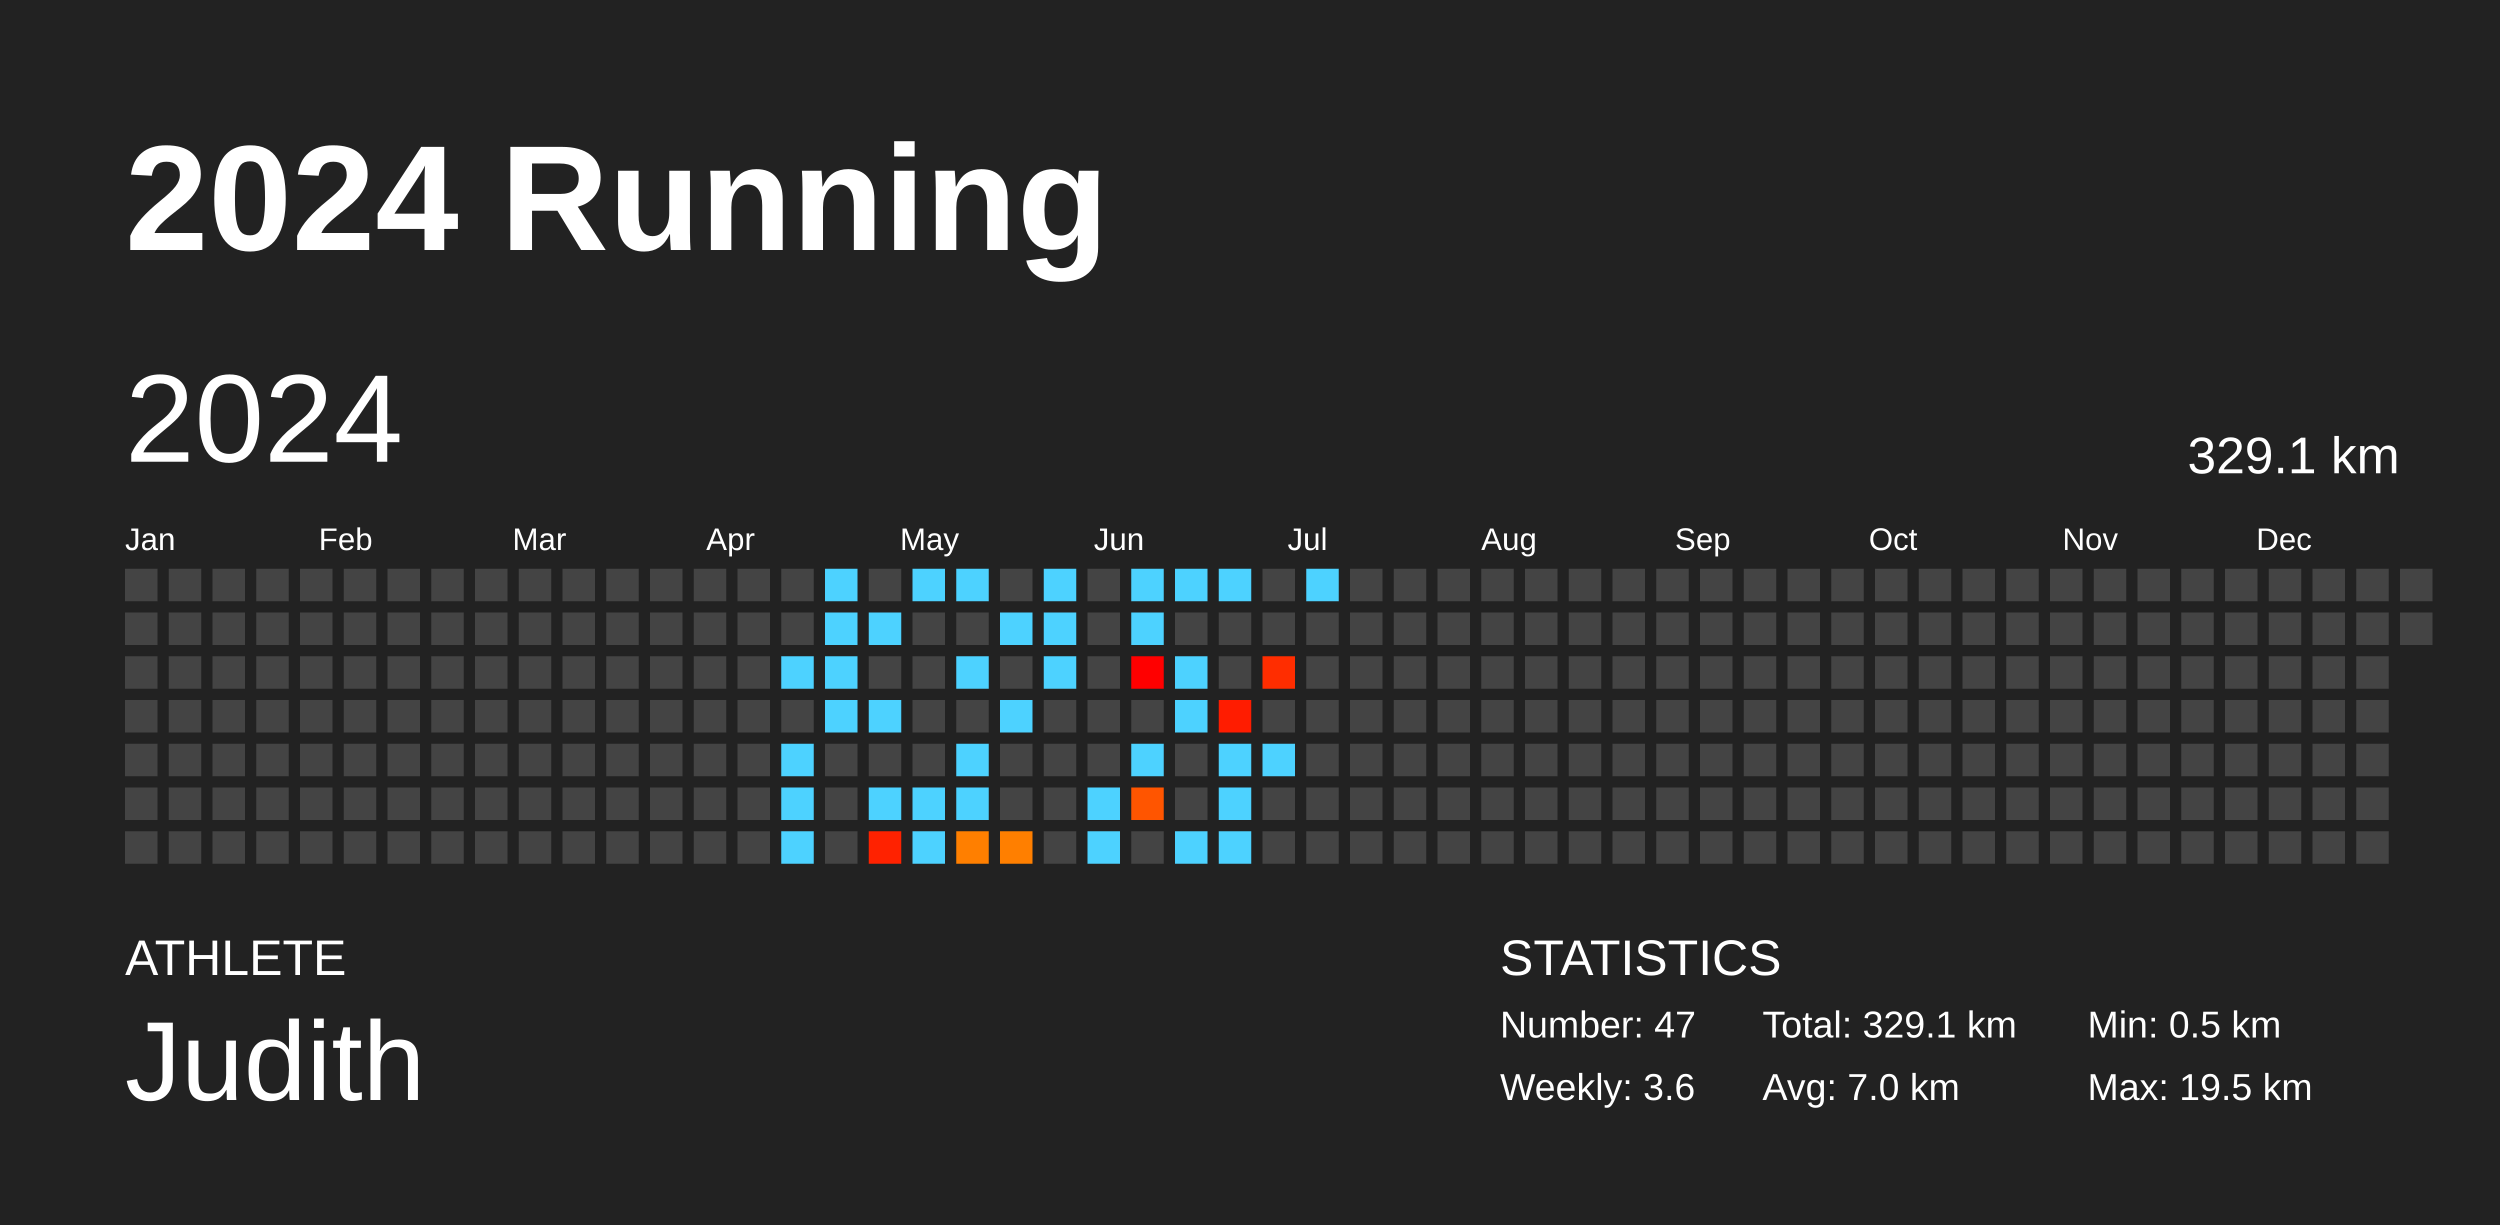
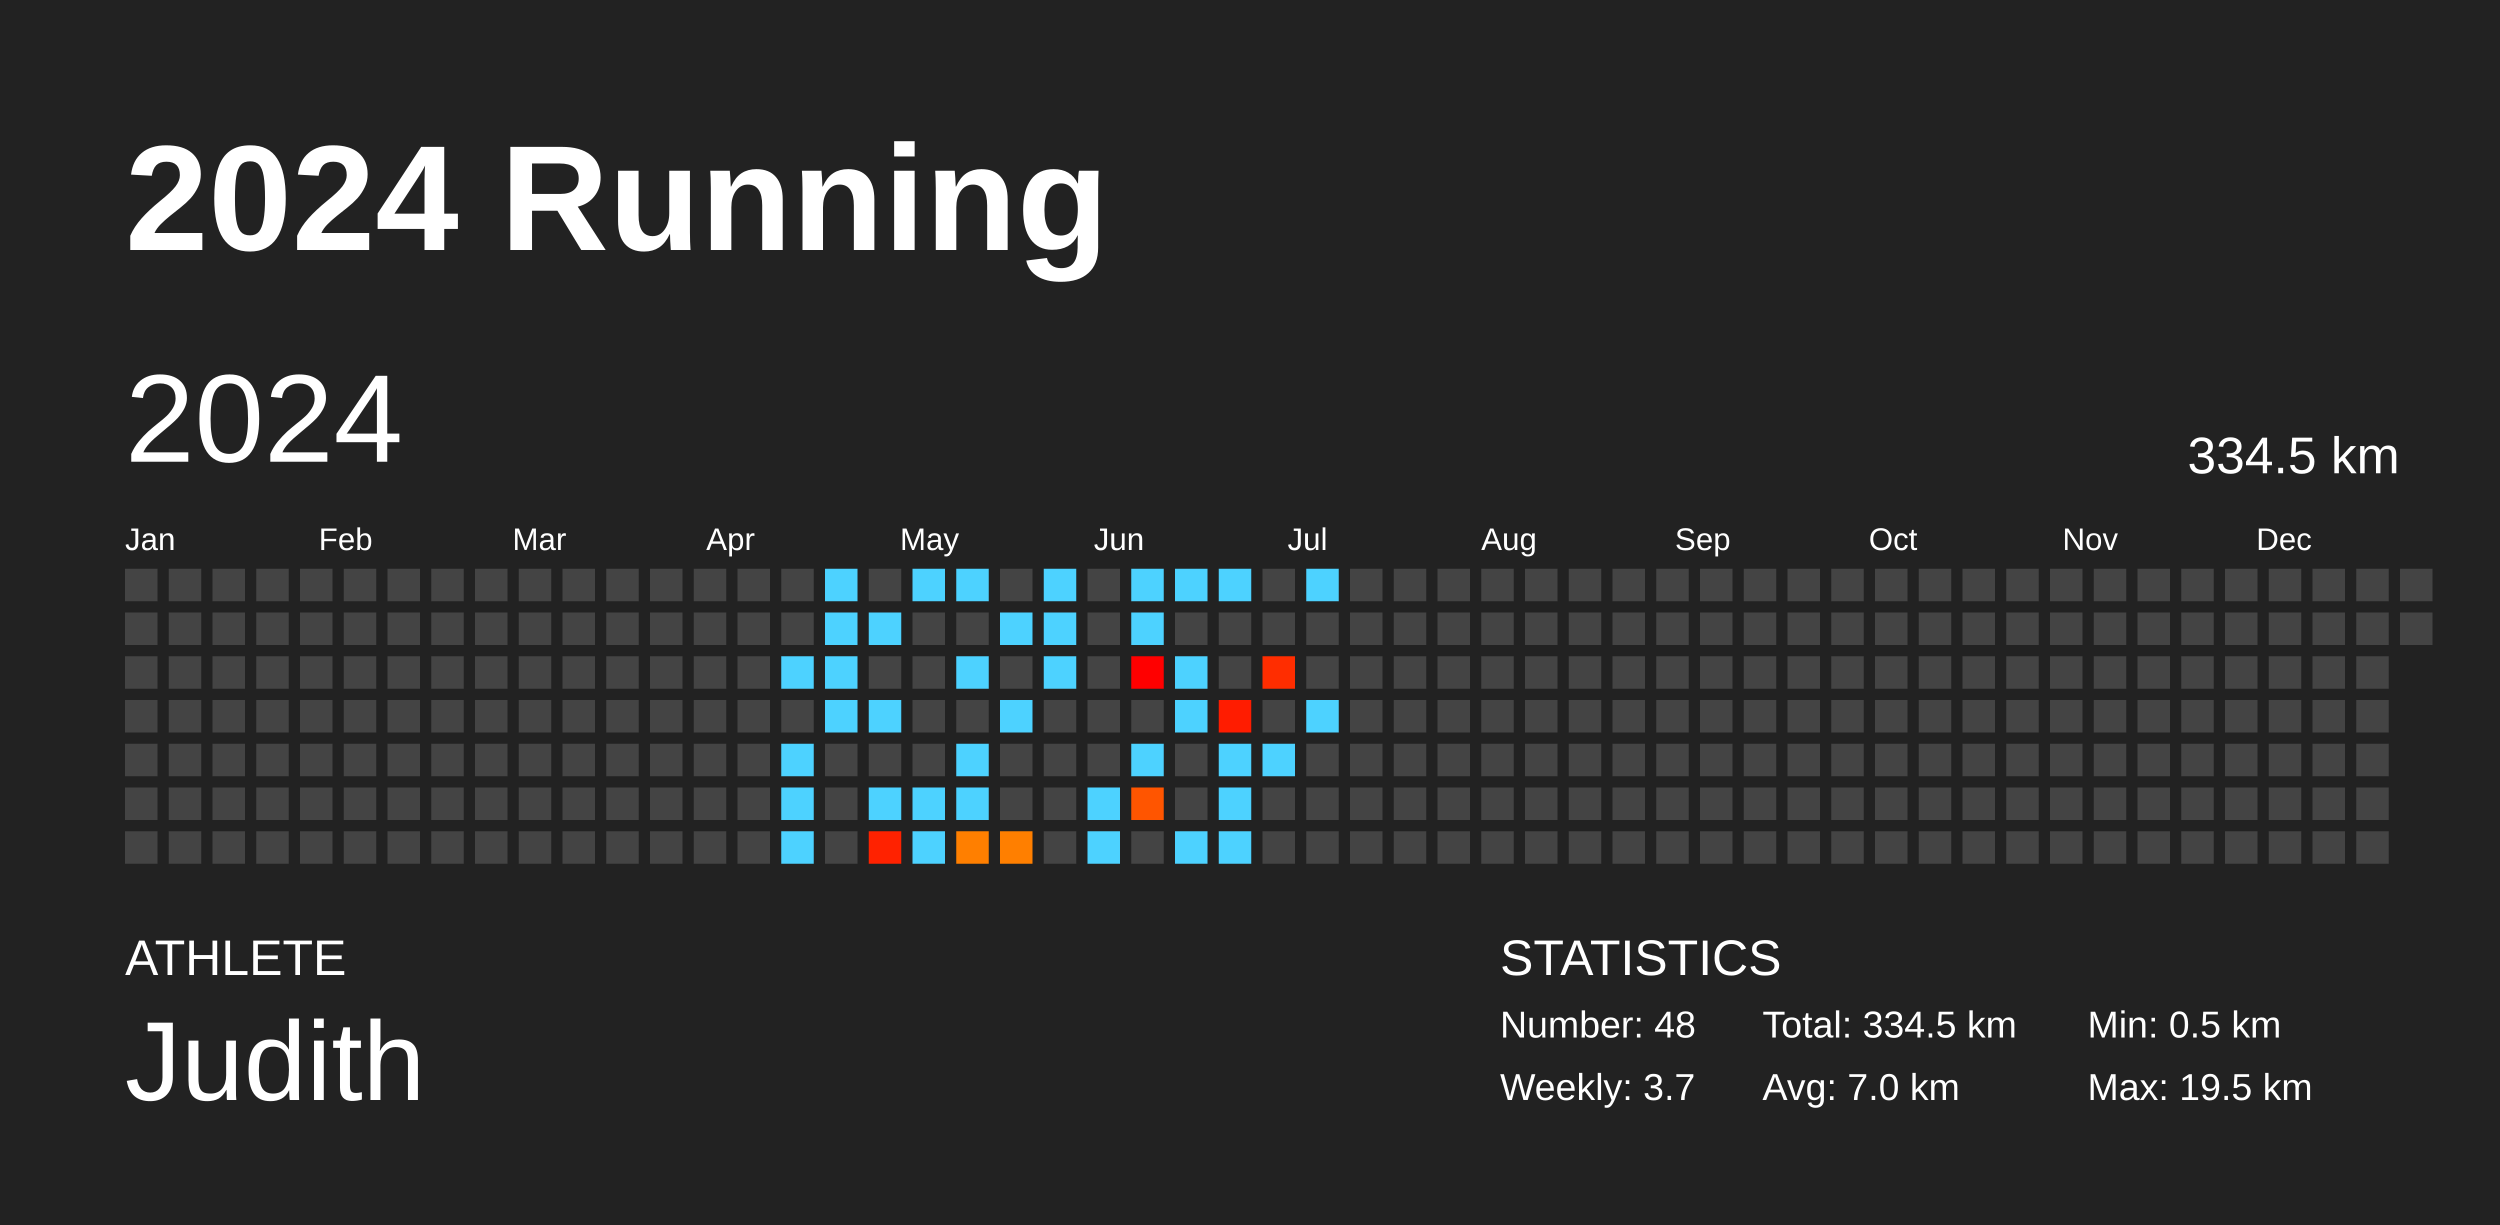
<svg xmlns="http://www.w3.org/2000/svg" baseProfile="full" height="98mm" version="1.1" viewBox="0,0,200,98" width="200mm">
  <defs />
  <rect fill="#222222" height="98" width="200" x="0" y="0" />
  <text fill="#FFFFFF" style="font-size:12px; font-family:Arial; font-weight:bold;" x="10" y="20">2024 Running</text>
  <text fill="#FFFFFF" style="font-size:4px; font-family:Arial" x="10" y="78">ATHLETE</text>
  <text fill="#FFFFFF" style="font-size:9px; font-family:Arial" x="10" y="88">Judith</text>
  <text fill="#FFFFFF" style="font-size:4px; font-family:Arial" x="120" y="78">STATISTICS</text>
-   <text fill="#FFFFFF" style="font-size:3px; font-family:Arial" x="120" y="83">Number: 47</text>
-   <text fill="#FFFFFF" style="font-size:3px; font-family:Arial" x="120" y="88">Weekly: 3.6</text>
-   <text fill="#FFFFFF" style="font-size:3px; font-family:Arial" x="141" y="83">Total: 329.1 km</text>
+   <text fill="#FFFFFF" style="font-size:3px; font-family:Arial" x="120" y="83">Number: 48</text>
+   <text fill="#FFFFFF" style="font-size:3px; font-family:Arial" x="120" y="88">Weekly: 3.7</text>
+   <text fill="#FFFFFF" style="font-size:3px; font-family:Arial" x="141" y="83">Total: 334.5 km</text>
  <text fill="#FFFFFF" style="font-size:3px; font-family:Arial" x="141" y="88">Avg: 7.0 km</text>
  <text fill="#FFFFFF" style="font-size:3px; font-family:Arial" x="167" y="83">Min: 0.5 km</text>
  <text fill="#FFFFFF" style="font-size:3px; font-family:Arial" x="167" y="88">Max: 19.5 km</text>
  <text dominant-baseline="hanging" fill="#FFFFFF" style="font-size:10.0px; font-family:Arial;" x="10" y="30">2024</text>
-   <text dominant-baseline="hanging" fill="#FFFFFF" style="font-size:4.125px; font-family:Arial;" x="175" y="35">329.1 km</text>
+   <text dominant-baseline="hanging" fill="#FFFFFF" style="font-size:4.125px; font-family:Arial;" x="175" y="35">334.5 km</text>
  <text fill="#FFFFFF" style="font-size:2.5px; font-family:Arial" x="10.0" y="44">Jan</text>
  <text fill="#FFFFFF" style="font-size:2.5px; font-family:Arial" x="25.5" y="44">Feb</text>
  <text fill="#FFFFFF" style="font-size:2.5px; font-family:Arial" x="41.0" y="44">Mar</text>
  <text fill="#FFFFFF" style="font-size:2.5px; font-family:Arial" x="56.5" y="44">Apr</text>
  <text fill="#FFFFFF" style="font-size:2.5px; font-family:Arial" x="72.0" y="44">May</text>
  <text fill="#FFFFFF" style="font-size:2.5px; font-family:Arial" x="87.5" y="44">Jun</text>
  <text fill="#FFFFFF" style="font-size:2.5px; font-family:Arial" x="103.0" y="44">Jul</text>
  <text fill="#FFFFFF" style="font-size:2.5px; font-family:Arial" x="118.5" y="44">Aug</text>
  <text fill="#FFFFFF" style="font-size:2.5px; font-family:Arial" x="134.0" y="44">Sep</text>
  <text fill="#FFFFFF" style="font-size:2.5px; font-family:Arial" x="149.5" y="44">Oct</text>
  <text fill="#FFFFFF" style="font-size:2.5px; font-family:Arial" x="165.0" y="44">Nov</text>
  <text fill="#FFFFFF" style="font-size:2.5px; font-family:Arial" x="180.5" y="44">Dec</text>
  <rect fill="#444444" height="2.6" width="2.6" x="10.0" y="45.5" />
  <rect fill="#444444" height="2.6" width="2.6" x="10.0" y="49.0" />
  <rect fill="#444444" height="2.6" width="2.6" x="10.0" y="52.5" />
  <rect fill="#444444" height="2.6" width="2.6" x="10.0" y="56.0" />
  <rect fill="#444444" height="2.6" width="2.6" x="10.0" y="59.5" />
  <rect fill="#444444" height="2.6" width="2.6" x="10.0" y="63.0" />
  <rect fill="#444444" height="2.6" width="2.6" x="10.0" y="66.5" />
  <rect fill="#444444" height="2.6" width="2.6" x="13.5" y="45.5" />
  <rect fill="#444444" height="2.6" width="2.6" x="13.5" y="49.0" />
  <rect fill="#444444" height="2.6" width="2.6" x="13.5" y="52.5" />
  <rect fill="#444444" height="2.6" width="2.6" x="13.5" y="56.0" />
  <rect fill="#444444" height="2.6" width="2.6" x="13.5" y="59.5" />
  <rect fill="#444444" height="2.6" width="2.6" x="13.5" y="63.0" />
  <rect fill="#444444" height="2.6" width="2.6" x="13.5" y="66.5" />
  <rect fill="#444444" height="2.6" width="2.6" x="17.0" y="45.5" />
  <rect fill="#444444" height="2.6" width="2.6" x="17.0" y="49.0" />
  <rect fill="#444444" height="2.6" width="2.6" x="17.0" y="52.5" />
  <rect fill="#444444" height="2.6" width="2.6" x="17.0" y="56.0" />
  <rect fill="#444444" height="2.6" width="2.6" x="17.0" y="59.5" />
  <rect fill="#444444" height="2.6" width="2.6" x="17.0" y="63.0" />
  <rect fill="#444444" height="2.6" width="2.6" x="17.0" y="66.5" />
  <rect fill="#444444" height="2.6" width="2.6" x="20.5" y="45.5" />
  <rect fill="#444444" height="2.6" width="2.6" x="20.5" y="49.0" />
  <rect fill="#444444" height="2.6" width="2.6" x="20.5" y="52.5" />
  <rect fill="#444444" height="2.6" width="2.6" x="20.5" y="56.0" />
  <rect fill="#444444" height="2.6" width="2.6" x="20.5" y="59.5" />
  <rect fill="#444444" height="2.6" width="2.6" x="20.5" y="63.0" />
  <rect fill="#444444" height="2.6" width="2.6" x="20.5" y="66.5" />
  <rect fill="#444444" height="2.6" width="2.6" x="24.0" y="45.5" />
  <rect fill="#444444" height="2.6" width="2.6" x="24.0" y="49.0" />
  <rect fill="#444444" height="2.6" width="2.6" x="24.0" y="52.5" />
  <rect fill="#444444" height="2.6" width="2.6" x="24.0" y="56.0" />
  <rect fill="#444444" height="2.6" width="2.6" x="24.0" y="59.5" />
  <rect fill="#444444" height="2.6" width="2.6" x="24.0" y="63.0" />
  <rect fill="#444444" height="2.6" width="2.6" x="24.0" y="66.5" />
  <rect fill="#444444" height="2.6" width="2.6" x="27.5" y="45.5" />
  <rect fill="#444444" height="2.6" width="2.6" x="27.5" y="49.0" />
  <rect fill="#444444" height="2.6" width="2.6" x="27.5" y="52.5" />
  <rect fill="#444444" height="2.6" width="2.6" x="27.5" y="56.0" />
  <rect fill="#444444" height="2.6" width="2.6" x="27.5" y="59.5" />
  <rect fill="#444444" height="2.6" width="2.6" x="27.5" y="63.0" />
  <rect fill="#444444" height="2.6" width="2.6" x="27.5" y="66.5" />
  <rect fill="#444444" height="2.6" width="2.6" x="31.0" y="45.5" />
  <rect fill="#444444" height="2.6" width="2.6" x="31.0" y="49.0" />
  <rect fill="#444444" height="2.6" width="2.6" x="31.0" y="52.5" />
  <rect fill="#444444" height="2.6" width="2.6" x="31.0" y="56.0" />
  <rect fill="#444444" height="2.6" width="2.6" x="31.0" y="59.5" />
  <rect fill="#444444" height="2.6" width="2.6" x="31.0" y="63.0" />
  <rect fill="#444444" height="2.6" width="2.6" x="31.0" y="66.5" />
  <rect fill="#444444" height="2.6" width="2.6" x="34.5" y="45.5" />
  <rect fill="#444444" height="2.6" width="2.6" x="34.5" y="49.0" />
  <rect fill="#444444" height="2.6" width="2.6" x="34.5" y="52.5" />
  <rect fill="#444444" height="2.6" width="2.6" x="34.5" y="56.0" />
  <rect fill="#444444" height="2.6" width="2.6" x="34.5" y="59.5" />
  <rect fill="#444444" height="2.6" width="2.6" x="34.5" y="63.0" />
  <rect fill="#444444" height="2.6" width="2.6" x="34.5" y="66.5" />
  <rect fill="#444444" height="2.6" width="2.6" x="38.0" y="45.5" />
  <rect fill="#444444" height="2.6" width="2.6" x="38.0" y="49.0" />
  <rect fill="#444444" height="2.6" width="2.6" x="38.0" y="52.5" />
  <rect fill="#444444" height="2.6" width="2.6" x="38.0" y="56.0" />
  <rect fill="#444444" height="2.6" width="2.6" x="38.0" y="59.5" />
  <rect fill="#444444" height="2.6" width="2.6" x="38.0" y="63.0" />
  <rect fill="#444444" height="2.6" width="2.6" x="38.0" y="66.5" />
  <rect fill="#444444" height="2.6" width="2.6" x="41.5" y="45.5" />
  <rect fill="#444444" height="2.6" width="2.6" x="41.5" y="49.0" />
  <rect fill="#444444" height="2.6" width="2.6" x="41.5" y="52.5" />
  <rect fill="#444444" height="2.6" width="2.6" x="41.5" y="56.0" />
  <rect fill="#444444" height="2.6" width="2.6" x="41.5" y="59.5" />
  <rect fill="#444444" height="2.6" width="2.6" x="41.5" y="63.0" />
  <rect fill="#444444" height="2.6" width="2.6" x="41.5" y="66.5" />
  <rect fill="#444444" height="2.6" width="2.6" x="45.0" y="45.5" />
  <rect fill="#444444" height="2.6" width="2.6" x="45.0" y="49.0" />
  <rect fill="#444444" height="2.6" width="2.6" x="45.0" y="52.5" />
  <rect fill="#444444" height="2.6" width="2.6" x="45.0" y="56.0" />
  <rect fill="#444444" height="2.6" width="2.6" x="45.0" y="59.5" />
  <rect fill="#444444" height="2.6" width="2.6" x="45.0" y="63.0" />
  <rect fill="#444444" height="2.6" width="2.6" x="45.0" y="66.5" />
  <rect fill="#444444" height="2.6" width="2.6" x="48.5" y="45.5" />
  <rect fill="#444444" height="2.6" width="2.6" x="48.5" y="49.0" />
  <rect fill="#444444" height="2.6" width="2.6" x="48.5" y="52.5" />
  <rect fill="#444444" height="2.6" width="2.6" x="48.5" y="56.0" />
  <rect fill="#444444" height="2.6" width="2.6" x="48.5" y="59.5" />
  <rect fill="#444444" height="2.6" width="2.6" x="48.5" y="63.0" />
  <rect fill="#444444" height="2.6" width="2.6" x="48.5" y="66.5" />
  <rect fill="#444444" height="2.6" width="2.6" x="52.0" y="45.5" />
  <rect fill="#444444" height="2.6" width="2.6" x="52.0" y="49.0" />
  <rect fill="#444444" height="2.6" width="2.6" x="52.0" y="52.5" />
  <rect fill="#444444" height="2.6" width="2.6" x="52.0" y="56.0" />
  <rect fill="#444444" height="2.6" width="2.6" x="52.0" y="59.5" />
  <rect fill="#444444" height="2.6" width="2.6" x="52.0" y="63.0" />
  <rect fill="#444444" height="2.6" width="2.6" x="52.0" y="66.5" />
  <rect fill="#444444" height="2.6" width="2.6" x="55.5" y="45.5" />
  <rect fill="#444444" height="2.6" width="2.6" x="55.5" y="49.0" />
  <rect fill="#444444" height="2.6" width="2.6" x="55.5" y="52.5" />
  <rect fill="#444444" height="2.6" width="2.6" x="55.5" y="56.0" />
  <rect fill="#444444" height="2.6" width="2.6" x="55.5" y="59.5" />
  <rect fill="#444444" height="2.6" width="2.6" x="55.5" y="63.0" />
  <rect fill="#444444" height="2.6" width="2.6" x="55.5" y="66.5" />
  <rect fill="#444444" height="2.6" width="2.6" x="59.0" y="45.5" />
  <rect fill="#444444" height="2.6" width="2.6" x="59.0" y="49.0" />
  <rect fill="#444444" height="2.6" width="2.6" x="59.0" y="52.5" />
  <rect fill="#444444" height="2.6" width="2.6" x="59.0" y="56.0" />
  <rect fill="#444444" height="2.6" width="2.6" x="59.0" y="59.5" />
  <rect fill="#444444" height="2.6" width="2.6" x="59.0" y="63.0" />
  <rect fill="#444444" height="2.6" width="2.6" x="59.0" y="66.5" />
  <rect fill="#444444" height="2.6" width="2.6" x="62.5" y="45.5" />
  <rect fill="#444444" height="2.6" width="2.6" x="62.5" y="49.0" />
  <rect fill="#4dd2ff" height="2.6" width="2.6" x="62.5" y="52.5" />
  <rect fill="#444444" height="2.6" width="2.6" x="62.5" y="56.0" />
  <rect fill="#4dd2ff" height="2.6" width="2.6" x="62.5" y="59.5" />
  <rect fill="#4dd2ff" height="2.6" width="2.6" x="62.5" y="63.0" />
  <rect fill="#4dd2ff" height="2.6" width="2.6" x="62.5" y="66.5" />
  <rect fill="#4dd2ff" height="2.6" width="2.6" x="66.0" y="45.5" />
  <rect fill="#4dd2ff" height="2.6" width="2.6" x="66.0" y="49.0" />
  <rect fill="#4dd2ff" height="2.6" width="2.6" x="66.0" y="52.5" />
  <rect fill="#4dd2ff" height="2.6" width="2.6" x="66.0" y="56.0" />
  <rect fill="#444444" height="2.6" width="2.6" x="66.0" y="59.5" />
  <rect fill="#444444" height="2.6" width="2.6" x="66.0" y="63.0" />
  <rect fill="#444444" height="2.6" width="2.6" x="66.0" y="66.5" />
  <rect fill="#444444" height="2.6" width="2.6" x="69.5" y="45.5" />
  <rect fill="#4dd2ff" height="2.6" width="2.6" x="69.5" y="49.0" />
  <rect fill="#444444" height="2.6" width="2.6" x="69.5" y="52.5" />
  <rect fill="#4dd2ff" height="2.6" width="2.6" x="69.5" y="56.0" />
  <rect fill="#444444" height="2.6" width="2.6" x="69.5" y="59.5" />
  <rect fill="#4dd2ff" height="2.6" width="2.6" x="69.5" y="63.0" />
  <rect fill="#ff2200" height="2.6" width="2.6" x="69.5" y="66.5" />
  <rect fill="#4dd2ff" height="2.6" width="2.6" x="73.0" y="45.5" />
  <rect fill="#444444" height="2.6" width="2.6" x="73.0" y="49.0" />
  <rect fill="#444444" height="2.6" width="2.6" x="73.0" y="52.5" />
  <rect fill="#444444" height="2.6" width="2.6" x="73.0" y="56.0" />
  <rect fill="#444444" height="2.6" width="2.6" x="73.0" y="59.5" />
  <rect fill="#4dd2ff" height="2.6" width="2.6" x="73.0" y="63.0" />
  <rect fill="#4dd2ff" height="2.6" width="2.6" x="73.0" y="66.5" />
  <rect fill="#4dd2ff" height="2.6" width="2.6" x="76.5" y="45.5" />
  <rect fill="#444444" height="2.6" width="2.6" x="76.5" y="49.0" />
  <rect fill="#4dd2ff" height="2.6" width="2.6" x="76.5" y="52.5" />
  <rect fill="#444444" height="2.6" width="2.6" x="76.5" y="56.0" />
  <rect fill="#4dd2ff" height="2.6" width="2.6" x="76.5" y="59.5" />
  <rect fill="#4dd2ff" height="2.6" width="2.6" x="76.5" y="63.0" />
  <rect fill="#ff7f00" height="2.6" width="2.6" x="76.5" y="66.5" />
  <rect fill="#444444" height="2.6" width="2.6" x="80.0" y="45.5" />
  <rect fill="#4dd2ff" height="2.6" width="2.6" x="80.0" y="49.0" />
  <rect fill="#444444" height="2.6" width="2.6" x="80.0" y="52.5" />
  <rect fill="#4dd2ff" height="2.6" width="2.6" x="80.0" y="56.0" />
  <rect fill="#444444" height="2.6" width="2.6" x="80.0" y="59.5" />
  <rect fill="#444444" height="2.6" width="2.6" x="80.0" y="63.0" />
  <rect fill="#ff7f00" height="2.6" width="2.6" x="80.0" y="66.5" />
  <rect fill="#4dd2ff" height="2.6" width="2.6" x="83.5" y="45.5" />
  <rect fill="#4dd2ff" height="2.6" width="2.6" x="83.5" y="49.0" />
  <rect fill="#4dd2ff" height="2.6" width="2.6" x="83.5" y="52.5" />
  <rect fill="#444444" height="2.6" width="2.6" x="83.5" y="56.0" />
  <rect fill="#444444" height="2.6" width="2.6" x="83.5" y="59.5" />
  <rect fill="#444444" height="2.6" width="2.6" x="83.5" y="63.0" />
  <rect fill="#444444" height="2.6" width="2.6" x="83.5" y="66.5" />
  <rect fill="#444444" height="2.6" width="2.6" x="87.0" y="45.5" />
  <rect fill="#444444" height="2.6" width="2.6" x="87.0" y="49.0" />
  <rect fill="#444444" height="2.6" width="2.6" x="87.0" y="52.5" />
  <rect fill="#444444" height="2.6" width="2.6" x="87.0" y="56.0" />
  <rect fill="#444444" height="2.6" width="2.6" x="87.0" y="59.5" />
  <rect fill="#4dd2ff" height="2.6" width="2.6" x="87.0" y="63.0" />
  <rect fill="#4dd2ff" height="2.6" width="2.6" x="87.0" y="66.5" />
  <rect fill="#4dd2ff" height="2.6" width="2.6" x="90.5" y="45.5" />
  <rect fill="#4dd2ff" height="2.6" width="2.6" x="90.5" y="49.0" />
  <rect fill="#ff0000" height="2.6" width="2.6" x="90.5" y="52.5" />
  <rect fill="#444444" height="2.6" width="2.6" x="90.5" y="56.0" />
  <rect fill="#4dd2ff" height="2.6" width="2.6" x="90.5" y="59.5" />
  <rect fill="#ff5500" height="2.6" width="2.6" x="90.5" y="63.0" />
  <rect fill="#444444" height="2.6" width="2.6" x="90.5" y="66.5" />
  <rect fill="#4dd2ff" height="2.6" width="2.6" x="94.0" y="45.5" />
  <rect fill="#444444" height="2.6" width="2.6" x="94.0" y="49.0" />
  <rect fill="#4dd2ff" height="2.6" width="2.6" x="94.0" y="52.5" />
  <rect fill="#4dd2ff" height="2.6" width="2.6" x="94.0" y="56.0" />
  <rect fill="#444444" height="2.6" width="2.6" x="94.0" y="59.5" />
  <rect fill="#444444" height="2.6" width="2.6" x="94.0" y="63.0" />
  <rect fill="#4dd2ff" height="2.6" width="2.6" x="94.0" y="66.5" />
  <rect fill="#4dd2ff" height="2.6" width="2.6" x="97.5" y="45.5" />
  <rect fill="#444444" height="2.6" width="2.6" x="97.5" y="49.0" />
  <rect fill="#444444" height="2.6" width="2.6" x="97.5" y="52.5" />
  <rect fill="#ff1c00" height="2.6" width="2.6" x="97.5" y="56.0" />
  <rect fill="#4dd2ff" height="2.6" width="2.6" x="97.5" y="59.5" />
  <rect fill="#4dd2ff" height="2.6" width="2.6" x="97.5" y="63.0" />
  <rect fill="#4dd2ff" height="2.6" width="2.6" x="97.5" y="66.5" />
  <rect fill="#444444" height="2.6" width="2.6" x="101.0" y="45.5" />
  <rect fill="#444444" height="2.6" width="2.6" x="101.0" y="49.0" />
  <rect fill="#ff2d00" height="2.6" width="2.6" x="101.0" y="52.5" />
  <rect fill="#444444" height="2.6" width="2.6" x="101.0" y="56.0" />
  <rect fill="#4dd2ff" height="2.6" width="2.6" x="101.0" y="59.5" />
  <rect fill="#444444" height="2.6" width="2.6" x="101.0" y="63.0" />
  <rect fill="#444444" height="2.6" width="2.6" x="101.0" y="66.5" />
  <rect fill="#4dd2ff" height="2.6" width="2.6" x="104.5" y="45.5" />
  <rect fill="#444444" height="2.6" width="2.6" x="104.5" y="49.0" />
  <rect fill="#444444" height="2.6" width="2.6" x="104.5" y="52.5" />
-   <rect fill="#444444" height="2.6" width="2.6" x="104.5" y="56.0" />
+   <rect fill="#4dd2ff" height="2.6" width="2.6" x="104.5" y="56.0" />
  <rect fill="#444444" height="2.6" width="2.6" x="104.5" y="59.5" />
  <rect fill="#444444" height="2.6" width="2.6" x="104.5" y="63.0" />
  <rect fill="#444444" height="2.6" width="2.6" x="104.5" y="66.5" />
  <rect fill="#444444" height="2.6" width="2.6" x="108.0" y="45.5" />
  <rect fill="#444444" height="2.6" width="2.6" x="108.0" y="49.0" />
  <rect fill="#444444" height="2.6" width="2.6" x="108.0" y="52.5" />
  <rect fill="#444444" height="2.6" width="2.6" x="108.0" y="56.0" />
  <rect fill="#444444" height="2.6" width="2.6" x="108.0" y="59.5" />
  <rect fill="#444444" height="2.6" width="2.6" x="108.0" y="63.0" />
  <rect fill="#444444" height="2.6" width="2.6" x="108.0" y="66.5" />
  <rect fill="#444444" height="2.6" width="2.6" x="111.5" y="45.5" />
  <rect fill="#444444" height="2.6" width="2.6" x="111.5" y="49.0" />
  <rect fill="#444444" height="2.6" width="2.6" x="111.5" y="52.5" />
  <rect fill="#444444" height="2.6" width="2.6" x="111.5" y="56.0" />
  <rect fill="#444444" height="2.6" width="2.6" x="111.5" y="59.5" />
  <rect fill="#444444" height="2.6" width="2.6" x="111.5" y="63.0" />
  <rect fill="#444444" height="2.6" width="2.6" x="111.5" y="66.5" />
  <rect fill="#444444" height="2.6" width="2.6" x="115.0" y="45.5" />
  <rect fill="#444444" height="2.6" width="2.6" x="115.0" y="49.0" />
  <rect fill="#444444" height="2.6" width="2.6" x="115.0" y="52.5" />
  <rect fill="#444444" height="2.6" width="2.6" x="115.0" y="56.0" />
  <rect fill="#444444" height="2.6" width="2.6" x="115.0" y="59.5" />
  <rect fill="#444444" height="2.6" width="2.6" x="115.0" y="63.0" />
  <rect fill="#444444" height="2.6" width="2.6" x="115.0" y="66.5" />
  <rect fill="#444444" height="2.6" width="2.6" x="118.5" y="45.5" />
  <rect fill="#444444" height="2.6" width="2.6" x="118.5" y="49.0" />
  <rect fill="#444444" height="2.6" width="2.6" x="118.5" y="52.5" />
  <rect fill="#444444" height="2.6" width="2.6" x="118.5" y="56.0" />
  <rect fill="#444444" height="2.6" width="2.6" x="118.5" y="59.5" />
  <rect fill="#444444" height="2.6" width="2.6" x="118.5" y="63.0" />
  <rect fill="#444444" height="2.6" width="2.6" x="118.5" y="66.5" />
  <rect fill="#444444" height="2.6" width="2.6" x="122.0" y="45.5" />
  <rect fill="#444444" height="2.6" width="2.6" x="122.0" y="49.0" />
  <rect fill="#444444" height="2.6" width="2.6" x="122.0" y="52.5" />
  <rect fill="#444444" height="2.6" width="2.6" x="122.0" y="56.0" />
  <rect fill="#444444" height="2.6" width="2.6" x="122.0" y="59.5" />
  <rect fill="#444444" height="2.6" width="2.6" x="122.0" y="63.0" />
  <rect fill="#444444" height="2.6" width="2.6" x="122.0" y="66.5" />
  <rect fill="#444444" height="2.6" width="2.6" x="125.5" y="45.5" />
  <rect fill="#444444" height="2.6" width="2.6" x="125.5" y="49.0" />
  <rect fill="#444444" height="2.6" width="2.6" x="125.5" y="52.5" />
  <rect fill="#444444" height="2.6" width="2.6" x="125.5" y="56.0" />
  <rect fill="#444444" height="2.6" width="2.6" x="125.5" y="59.5" />
  <rect fill="#444444" height="2.6" width="2.6" x="125.5" y="63.0" />
  <rect fill="#444444" height="2.6" width="2.6" x="125.5" y="66.5" />
  <rect fill="#444444" height="2.6" width="2.6" x="129.0" y="45.5" />
  <rect fill="#444444" height="2.6" width="2.6" x="129.0" y="49.0" />
  <rect fill="#444444" height="2.6" width="2.6" x="129.0" y="52.5" />
  <rect fill="#444444" height="2.6" width="2.6" x="129.0" y="56.0" />
  <rect fill="#444444" height="2.6" width="2.6" x="129.0" y="59.5" />
  <rect fill="#444444" height="2.6" width="2.6" x="129.0" y="63.0" />
  <rect fill="#444444" height="2.6" width="2.6" x="129.0" y="66.5" />
  <rect fill="#444444" height="2.6" width="2.6" x="132.5" y="45.5" />
  <rect fill="#444444" height="2.6" width="2.6" x="132.5" y="49.0" />
  <rect fill="#444444" height="2.6" width="2.6" x="132.5" y="52.5" />
  <rect fill="#444444" height="2.6" width="2.6" x="132.5" y="56.0" />
  <rect fill="#444444" height="2.6" width="2.6" x="132.5" y="59.5" />
  <rect fill="#444444" height="2.6" width="2.6" x="132.5" y="63.0" />
  <rect fill="#444444" height="2.6" width="2.6" x="132.5" y="66.5" />
  <rect fill="#444444" height="2.6" width="2.6" x="136.0" y="45.5" />
  <rect fill="#444444" height="2.6" width="2.6" x="136.0" y="49.0" />
  <rect fill="#444444" height="2.6" width="2.6" x="136.0" y="52.5" />
  <rect fill="#444444" height="2.6" width="2.6" x="136.0" y="56.0" />
  <rect fill="#444444" height="2.6" width="2.6" x="136.0" y="59.5" />
  <rect fill="#444444" height="2.6" width="2.6" x="136.0" y="63.0" />
  <rect fill="#444444" height="2.6" width="2.6" x="136.0" y="66.5" />
  <rect fill="#444444" height="2.6" width="2.6" x="139.5" y="45.5" />
  <rect fill="#444444" height="2.6" width="2.6" x="139.5" y="49.0" />
  <rect fill="#444444" height="2.6" width="2.6" x="139.5" y="52.5" />
  <rect fill="#444444" height="2.6" width="2.6" x="139.5" y="56.0" />
  <rect fill="#444444" height="2.6" width="2.6" x="139.5" y="59.5" />
  <rect fill="#444444" height="2.6" width="2.6" x="139.5" y="63.0" />
  <rect fill="#444444" height="2.6" width="2.6" x="139.5" y="66.5" />
  <rect fill="#444444" height="2.6" width="2.6" x="143.0" y="45.5" />
  <rect fill="#444444" height="2.6" width="2.6" x="143.0" y="49.0" />
  <rect fill="#444444" height="2.6" width="2.6" x="143.0" y="52.5" />
  <rect fill="#444444" height="2.6" width="2.6" x="143.0" y="56.0" />
  <rect fill="#444444" height="2.6" width="2.6" x="143.0" y="59.5" />
  <rect fill="#444444" height="2.6" width="2.6" x="143.0" y="63.0" />
  <rect fill="#444444" height="2.6" width="2.6" x="143.0" y="66.5" />
  <rect fill="#444444" height="2.6" width="2.6" x="146.5" y="45.5" />
  <rect fill="#444444" height="2.6" width="2.6" x="146.5" y="49.0" />
  <rect fill="#444444" height="2.6" width="2.6" x="146.5" y="52.5" />
  <rect fill="#444444" height="2.6" width="2.6" x="146.5" y="56.0" />
  <rect fill="#444444" height="2.6" width="2.6" x="146.5" y="59.5" />
  <rect fill="#444444" height="2.6" width="2.6" x="146.5" y="63.0" />
  <rect fill="#444444" height="2.6" width="2.6" x="146.5" y="66.5" />
  <rect fill="#444444" height="2.6" width="2.6" x="150.0" y="45.5" />
  <rect fill="#444444" height="2.6" width="2.6" x="150.0" y="49.0" />
  <rect fill="#444444" height="2.6" width="2.6" x="150.0" y="52.5" />
  <rect fill="#444444" height="2.6" width="2.6" x="150.0" y="56.0" />
  <rect fill="#444444" height="2.6" width="2.6" x="150.0" y="59.5" />
  <rect fill="#444444" height="2.6" width="2.6" x="150.0" y="63.0" />
  <rect fill="#444444" height="2.6" width="2.6" x="150.0" y="66.5" />
  <rect fill="#444444" height="2.6" width="2.6" x="153.5" y="45.5" />
  <rect fill="#444444" height="2.6" width="2.6" x="153.5" y="49.0" />
  <rect fill="#444444" height="2.6" width="2.6" x="153.5" y="52.5" />
  <rect fill="#444444" height="2.6" width="2.6" x="153.5" y="56.0" />
  <rect fill="#444444" height="2.6" width="2.6" x="153.5" y="59.5" />
  <rect fill="#444444" height="2.6" width="2.6" x="153.5" y="63.0" />
  <rect fill="#444444" height="2.6" width="2.6" x="153.5" y="66.5" />
  <rect fill="#444444" height="2.6" width="2.6" x="157.0" y="45.5" />
  <rect fill="#444444" height="2.6" width="2.6" x="157.0" y="49.0" />
  <rect fill="#444444" height="2.6" width="2.6" x="157.0" y="52.5" />
  <rect fill="#444444" height="2.6" width="2.6" x="157.0" y="56.0" />
  <rect fill="#444444" height="2.6" width="2.6" x="157.0" y="59.5" />
  <rect fill="#444444" height="2.6" width="2.6" x="157.0" y="63.0" />
  <rect fill="#444444" height="2.6" width="2.6" x="157.0" y="66.5" />
  <rect fill="#444444" height="2.6" width="2.6" x="160.5" y="45.5" />
  <rect fill="#444444" height="2.6" width="2.6" x="160.5" y="49.0" />
  <rect fill="#444444" height="2.6" width="2.6" x="160.5" y="52.5" />
  <rect fill="#444444" height="2.6" width="2.6" x="160.5" y="56.0" />
  <rect fill="#444444" height="2.6" width="2.6" x="160.5" y="59.5" />
  <rect fill="#444444" height="2.6" width="2.6" x="160.5" y="63.0" />
  <rect fill="#444444" height="2.6" width="2.6" x="160.5" y="66.5" />
  <rect fill="#444444" height="2.6" width="2.6" x="164.0" y="45.5" />
  <rect fill="#444444" height="2.6" width="2.6" x="164.0" y="49.0" />
  <rect fill="#444444" height="2.6" width="2.6" x="164.0" y="52.5" />
  <rect fill="#444444" height="2.6" width="2.6" x="164.0" y="56.0" />
  <rect fill="#444444" height="2.6" width="2.6" x="164.0" y="59.5" />
  <rect fill="#444444" height="2.6" width="2.6" x="164.0" y="63.0" />
  <rect fill="#444444" height="2.6" width="2.6" x="164.0" y="66.5" />
  <rect fill="#444444" height="2.6" width="2.6" x="167.5" y="45.5" />
  <rect fill="#444444" height="2.6" width="2.6" x="167.5" y="49.0" />
  <rect fill="#444444" height="2.6" width="2.6" x="167.5" y="52.5" />
  <rect fill="#444444" height="2.6" width="2.6" x="167.5" y="56.0" />
  <rect fill="#444444" height="2.6" width="2.6" x="167.5" y="59.5" />
  <rect fill="#444444" height="2.6" width="2.6" x="167.5" y="63.0" />
  <rect fill="#444444" height="2.6" width="2.6" x="167.5" y="66.5" />
  <rect fill="#444444" height="2.6" width="2.6" x="171.0" y="45.5" />
  <rect fill="#444444" height="2.6" width="2.6" x="171.0" y="49.0" />
  <rect fill="#444444" height="2.6" width="2.6" x="171.0" y="52.5" />
  <rect fill="#444444" height="2.6" width="2.6" x="171.0" y="56.0" />
  <rect fill="#444444" height="2.6" width="2.6" x="171.0" y="59.5" />
  <rect fill="#444444" height="2.6" width="2.6" x="171.0" y="63.0" />
  <rect fill="#444444" height="2.6" width="2.6" x="171.0" y="66.5" />
  <rect fill="#444444" height="2.6" width="2.6" x="174.5" y="45.5" />
  <rect fill="#444444" height="2.6" width="2.6" x="174.5" y="49.0" />
  <rect fill="#444444" height="2.6" width="2.6" x="174.5" y="52.5" />
  <rect fill="#444444" height="2.6" width="2.6" x="174.5" y="56.0" />
  <rect fill="#444444" height="2.6" width="2.6" x="174.5" y="59.5" />
  <rect fill="#444444" height="2.6" width="2.6" x="174.5" y="63.0" />
  <rect fill="#444444" height="2.6" width="2.6" x="174.5" y="66.5" />
  <rect fill="#444444" height="2.6" width="2.6" x="178.0" y="45.5" />
  <rect fill="#444444" height="2.6" width="2.6" x="178.0" y="49.0" />
  <rect fill="#444444" height="2.6" width="2.6" x="178.0" y="52.5" />
  <rect fill="#444444" height="2.6" width="2.6" x="178.0" y="56.0" />
  <rect fill="#444444" height="2.6" width="2.6" x="178.0" y="59.5" />
  <rect fill="#444444" height="2.6" width="2.6" x="178.0" y="63.0" />
  <rect fill="#444444" height="2.6" width="2.6" x="178.0" y="66.5" />
  <rect fill="#444444" height="2.6" width="2.6" x="181.5" y="45.5" />
  <rect fill="#444444" height="2.6" width="2.6" x="181.5" y="49.0" />
  <rect fill="#444444" height="2.6" width="2.6" x="181.5" y="52.5" />
  <rect fill="#444444" height="2.6" width="2.6" x="181.5" y="56.0" />
  <rect fill="#444444" height="2.6" width="2.6" x="181.5" y="59.5" />
  <rect fill="#444444" height="2.6" width="2.6" x="181.5" y="63.0" />
  <rect fill="#444444" height="2.6" width="2.6" x="181.5" y="66.5" />
  <rect fill="#444444" height="2.6" width="2.6" x="185.0" y="45.5" />
  <rect fill="#444444" height="2.6" width="2.6" x="185.0" y="49.0" />
  <rect fill="#444444" height="2.6" width="2.6" x="185.0" y="52.5" />
  <rect fill="#444444" height="2.6" width="2.6" x="185.0" y="56.0" />
  <rect fill="#444444" height="2.6" width="2.6" x="185.0" y="59.5" />
  <rect fill="#444444" height="2.6" width="2.6" x="185.0" y="63.0" />
  <rect fill="#444444" height="2.6" width="2.6" x="185.0" y="66.5" />
  <rect fill="#444444" height="2.6" width="2.6" x="188.5" y="45.5" />
  <rect fill="#444444" height="2.6" width="2.6" x="188.5" y="49.0" />
  <rect fill="#444444" height="2.6" width="2.6" x="188.5" y="52.5" />
  <rect fill="#444444" height="2.6" width="2.6" x="188.5" y="56.0" />
  <rect fill="#444444" height="2.6" width="2.6" x="188.5" y="59.5" />
  <rect fill="#444444" height="2.6" width="2.6" x="188.5" y="63.0" />
  <rect fill="#444444" height="2.6" width="2.6" x="188.5" y="66.5" />
  <rect fill="#444444" height="2.6" width="2.6" x="192.0" y="45.5" />
  <rect fill="#444444" height="2.6" width="2.6" x="192.0" y="49.0" />
</svg>
